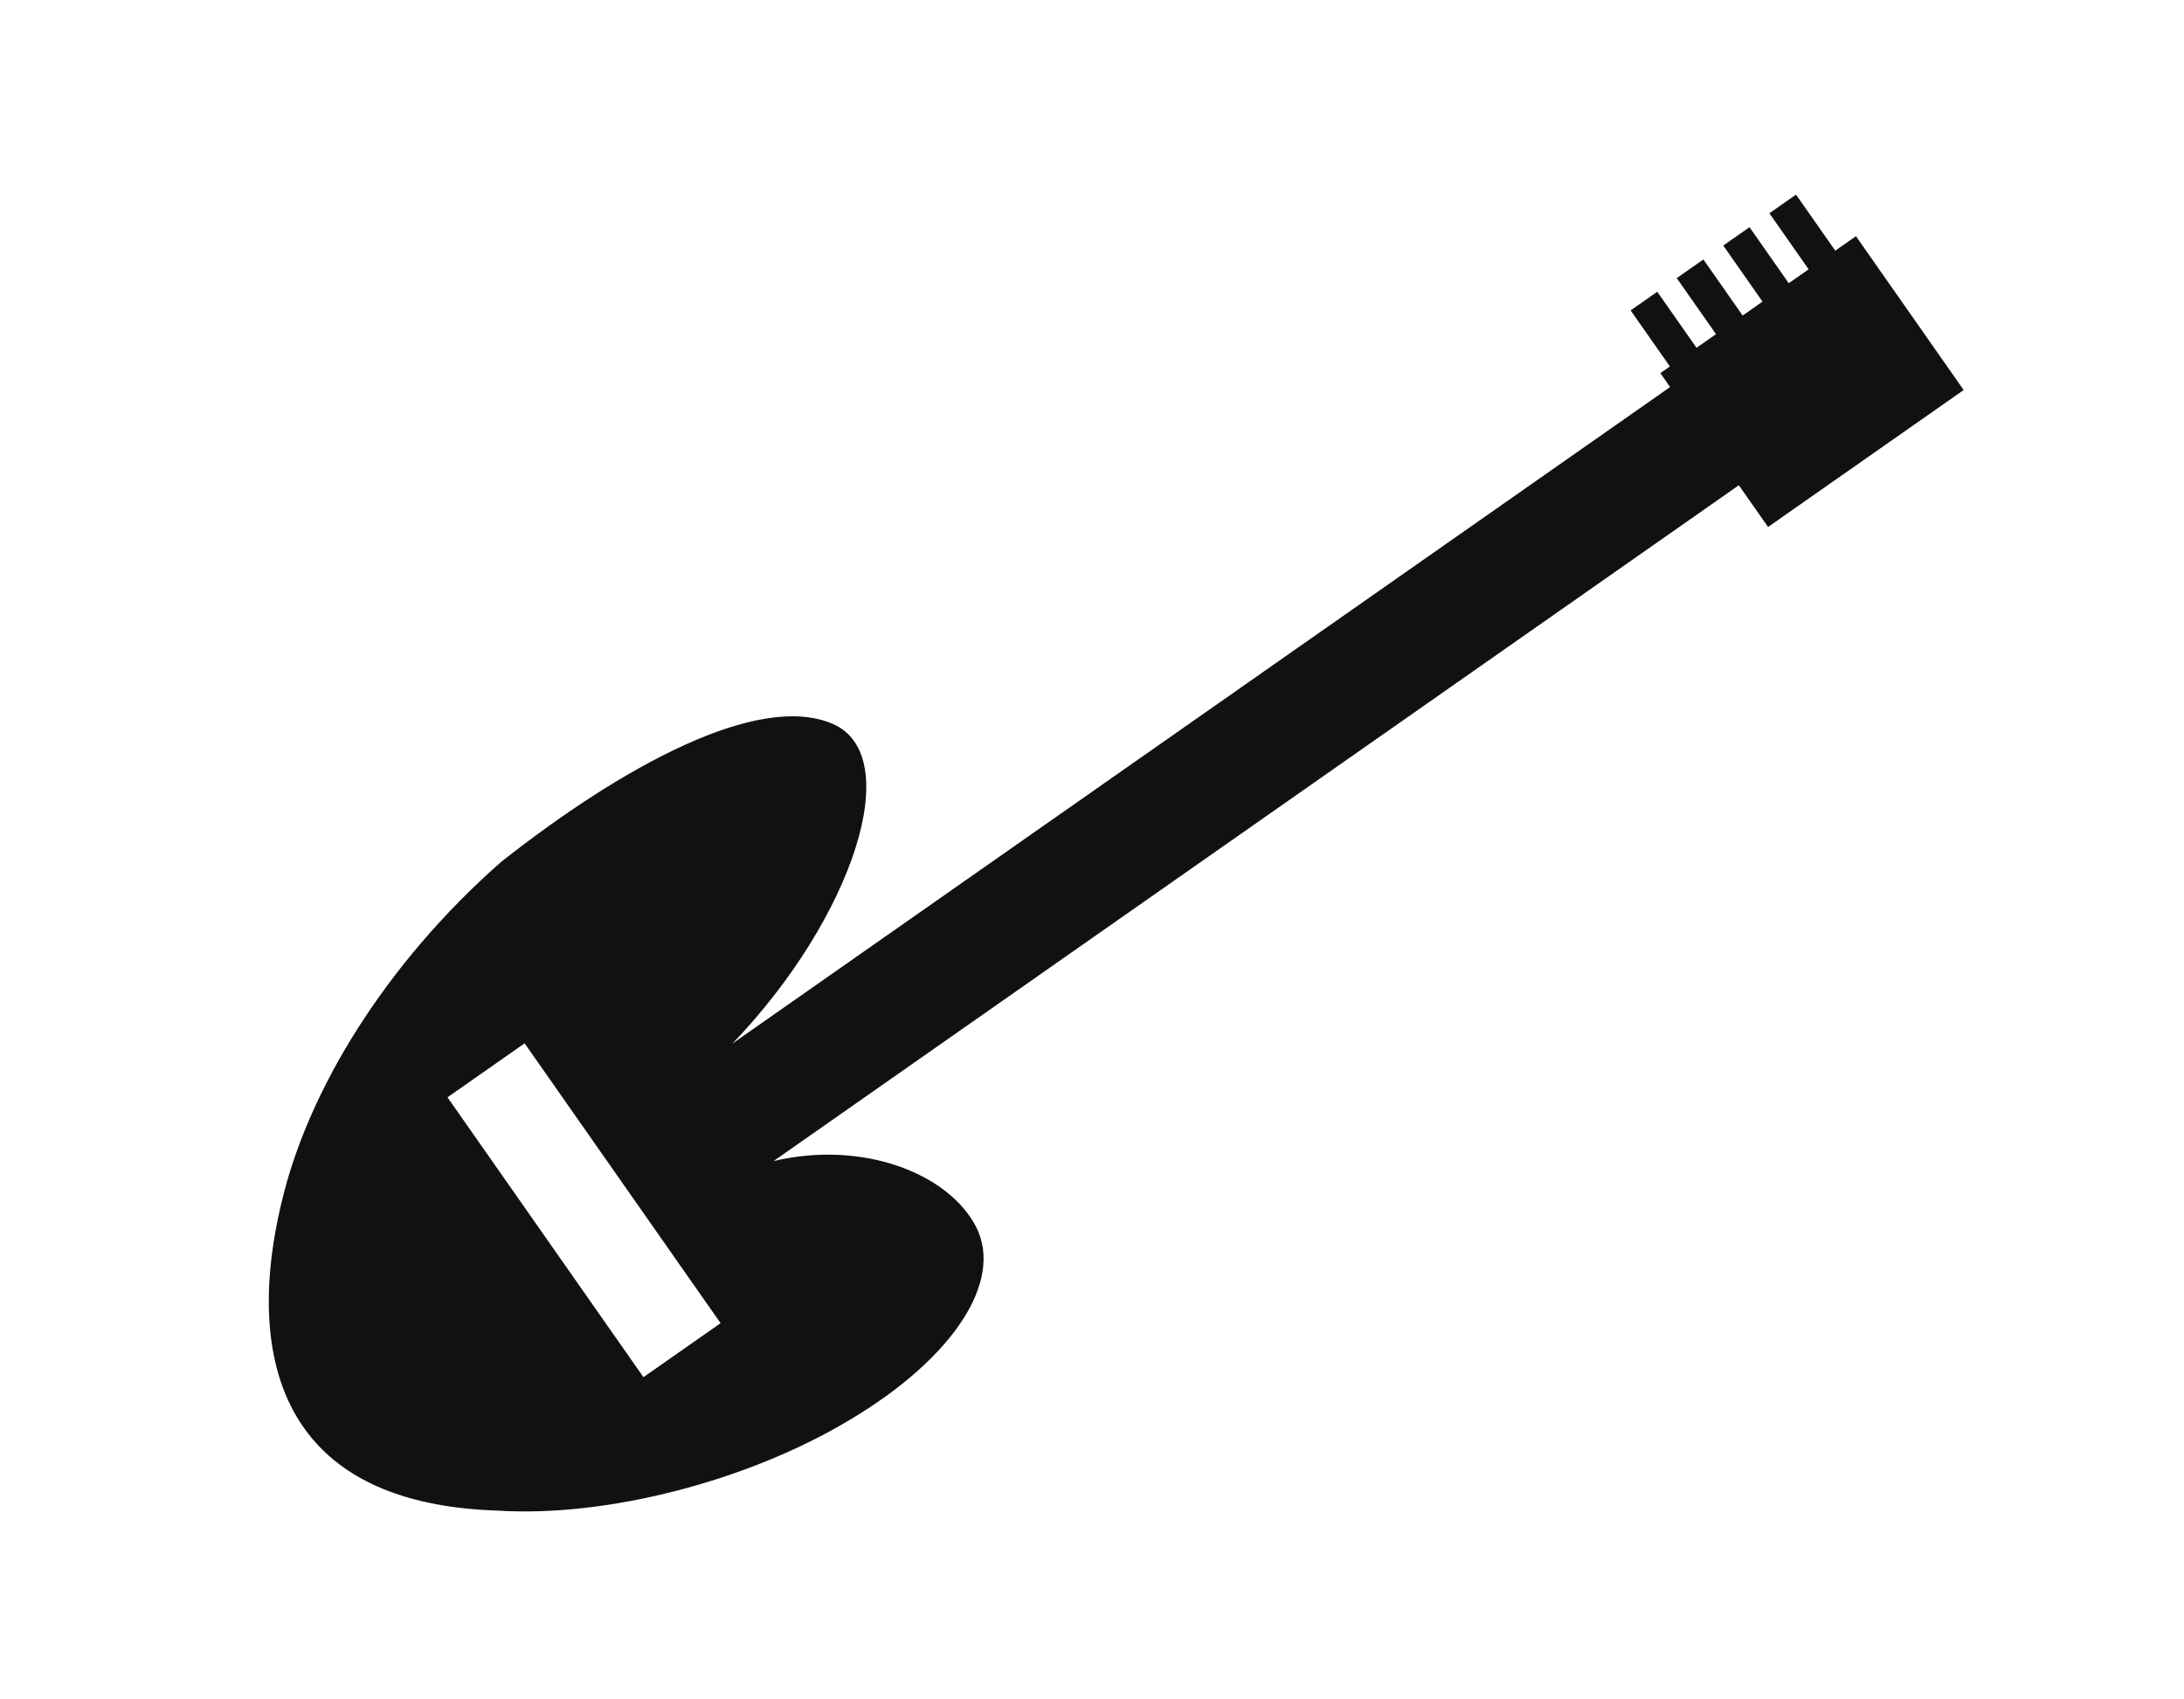
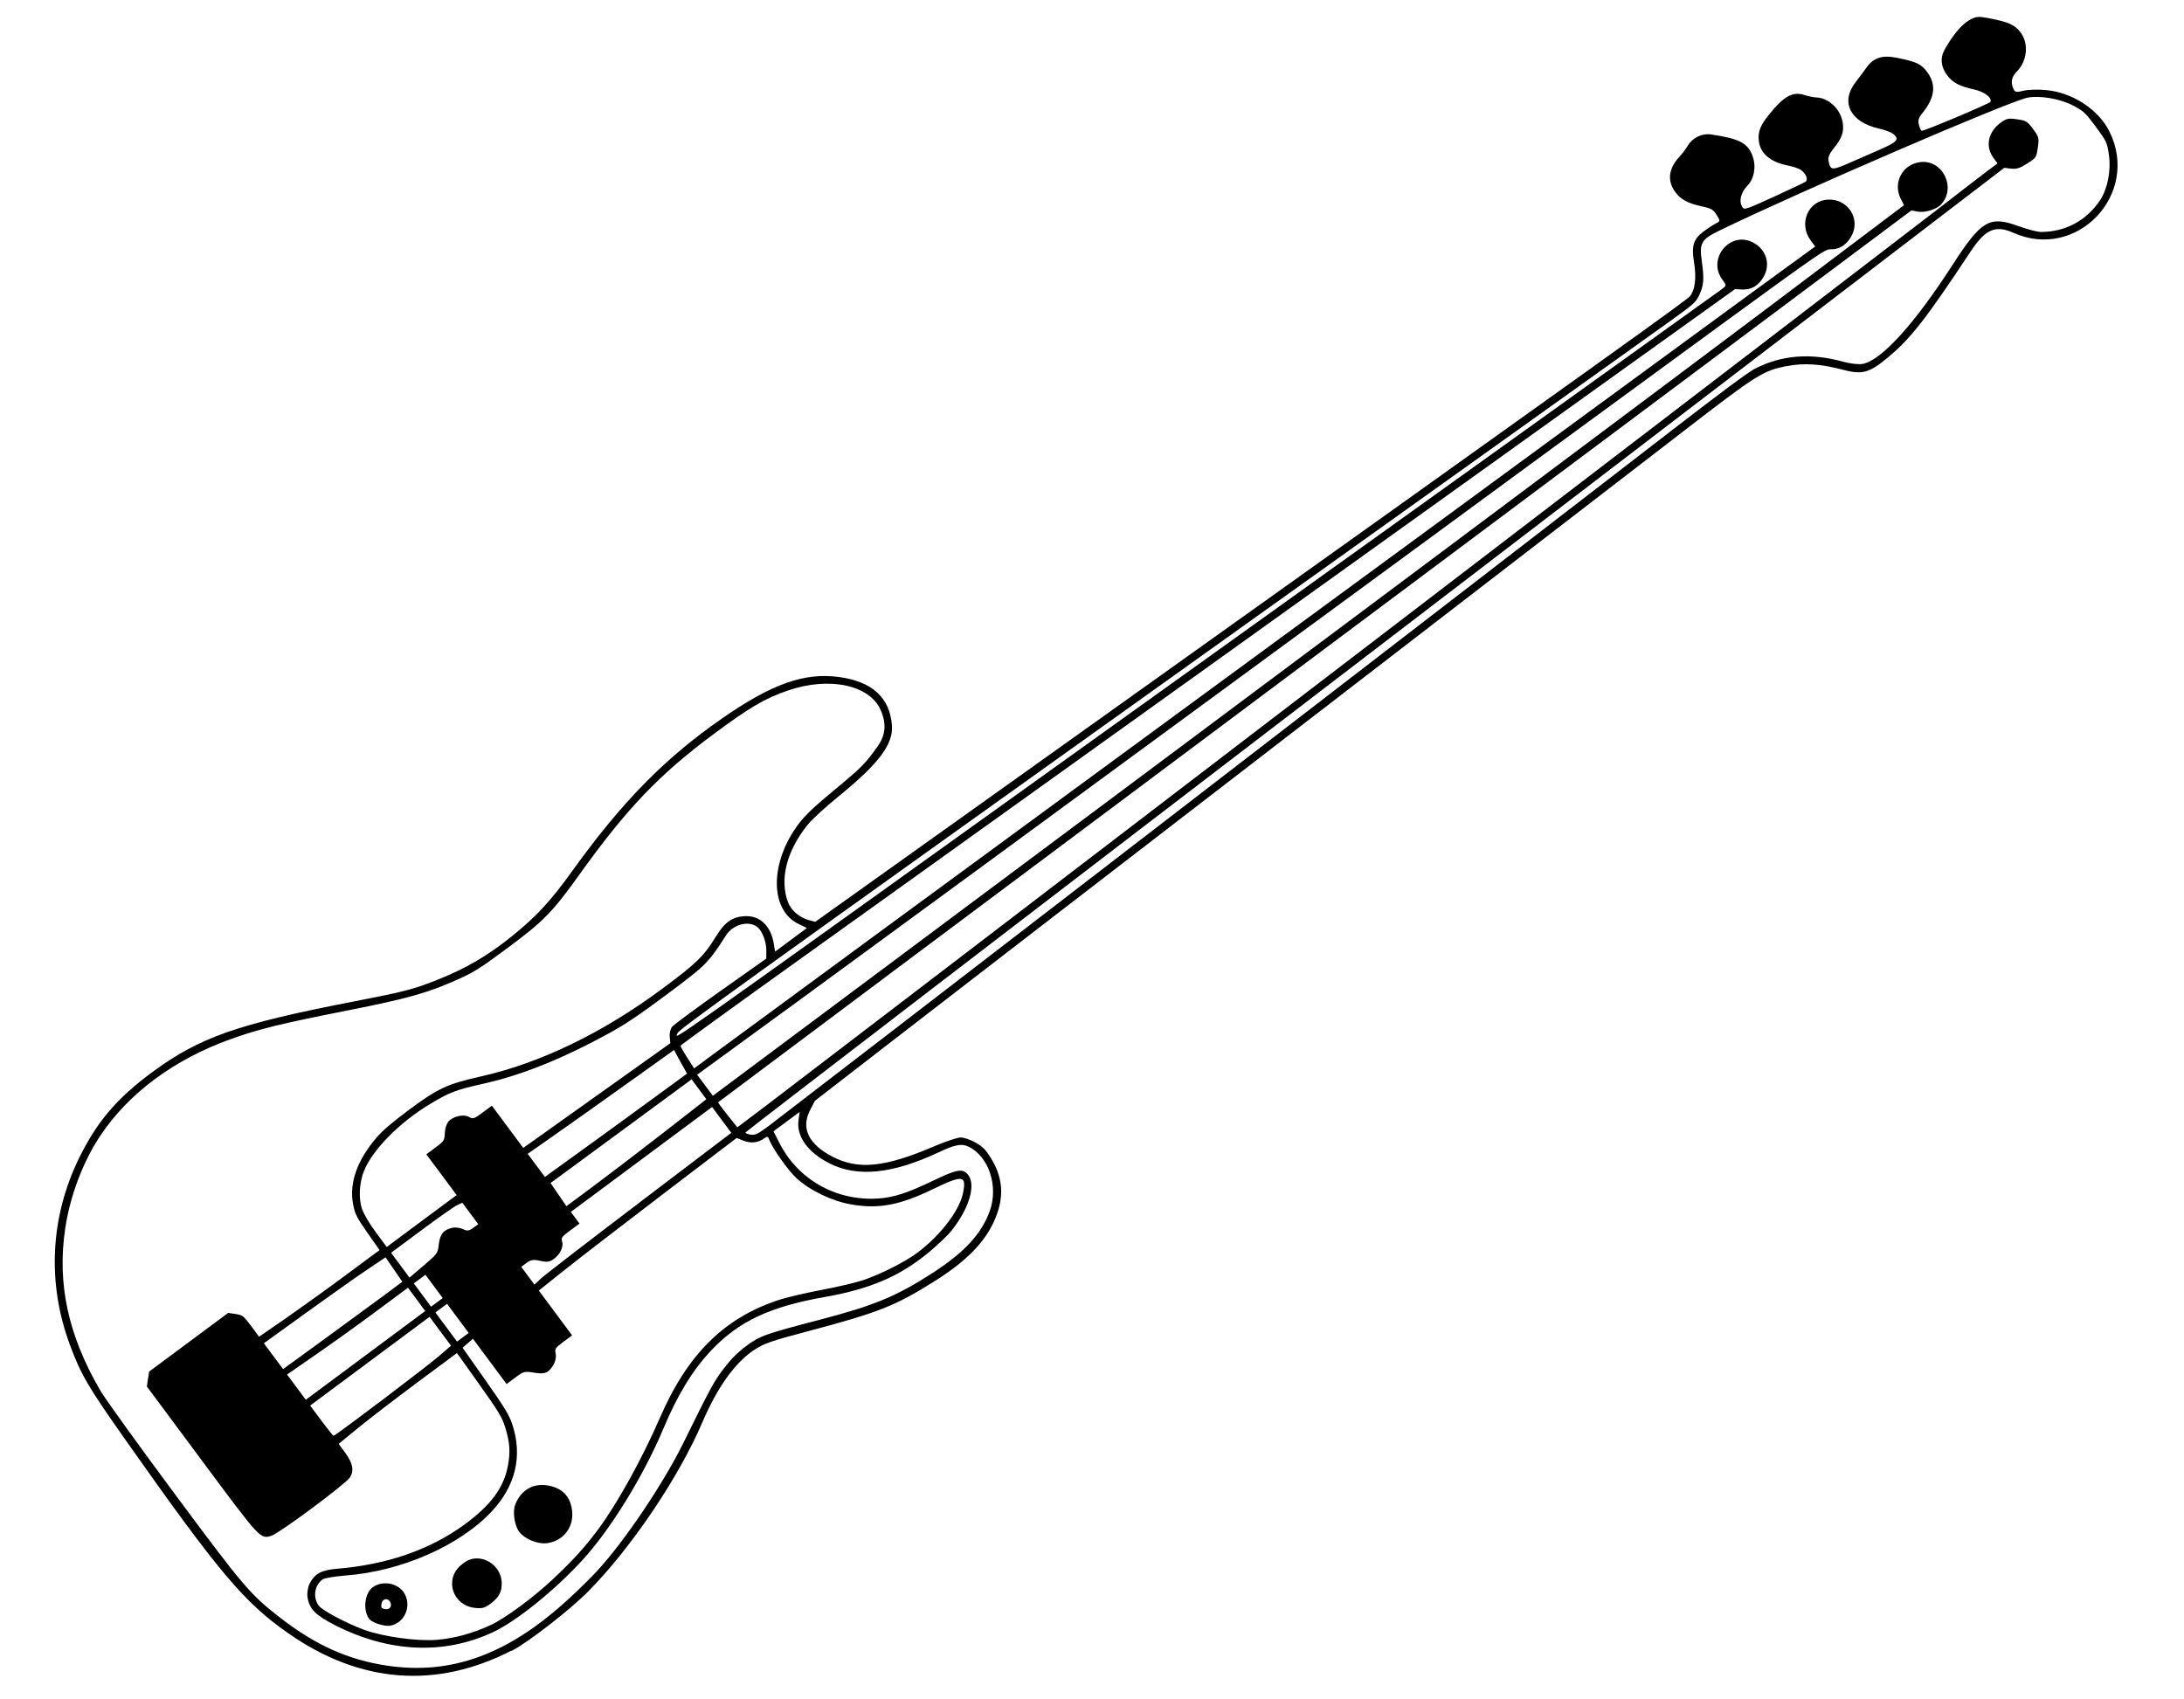
- <svg xmlns="http://www.w3.org/2000/svg" viewBox="0 0 45 35" width="45" height="35">
-   <path fill="#111111" stroke="none" d="M 21.53 25.86 C 20.83 22.34 18.72 19.52 17.31 20.4 C 15.9 21.28 15.55 24.45 15.73 27.62 C 16.08 30.78 17.31 33.6 18.89 35.36 C 20.13 36.76 21.53 37.64 22.94 37.64 C 24.35 37.64 25.58 36.76 26.63 35.36 C 28.04 33.6 29.1 30.78 29.27 28.32 C 29.45 25.86 28.75 24.1 27.51 23.92 C 26.28 23.75 24.7 24.8 24 26.56 Z M 19.07 29.37 L 26.11 29.37 L 26.11 31.31 L 19.07 31.31 Z" transform="rotate(55 22.5 17.5)" />
-   <path fill="#111111" stroke="none" d="M 21.53 1.93 L 24 1.93 L 24 28.67 L 21.53 28.67 Z" transform="rotate(55 22.5 17.5)" />
-   <path fill="#111111" stroke="none" d="M 21.18 -2.64 L 25.05 -2.64 L 25.05 2.28 L 21.18 2.28 Z M 19.77 -2.12 L 21.18 -2.12 L 21.18 -1.45 L 19.77 -1.45 Z M 19.77 -0.95 L 21.18 -0.95 L 21.18 -0.29 L 19.77 -0.29 Z M 19.77 0.21 L 21.18 0.21 L 21.18 0.88 L 19.77 0.88 Z M 19.77 1.37 L 21.18 1.37 L 21.18 2.04 L 19.77 2.04 Z" transform="rotate(55 22.5 17.5)" />
+ <svg xmlns="http://www.w3.org/2000/svg" viewBox="0 0 45 35" width="45" height="35" version="1.1" id="svg3">
+   <defs id="defs3" />
+   <path style="fill:#000000;stroke-width:0.433" d="M 10.538,34.013 C 8.987,34.81 7.422,34.689 5.945,33.659 5.031,33.022 4.515,32.409 2.586,29.671 1.815,28.577 1.671,28.332 1.443,27.72 0.964,26.437 1.034,25.069 1.639,23.844 c 0.365,-0.738 0.774,-1.216 1.491,-1.746 0.978,-0.721 1.747,-0.993 4.133,-1.456 1.075,-0.209 1.244,-0.252 1.742,-0.449 0.585,-0.231 1.048,-0.501 1.54,-0.899 0.514,-0.415 0.797,-0.722 1.252,-1.354 1.02,-1.418 1.898,-2.313 3.075,-3.132 1.029,-0.716 1.702,-0.955 2.418,-0.857 0.683,0.094 1.046,0.426 1.088,1 0.028,0.381 -0.267,0.779 -1.06,1.426 -0.319,0.261 -0.583,0.502 -0.679,0.621 -0.434,0.539 -0.582,1.132 -0.399,1.603 0.063,0.161 0.242,0.312 0.431,0.361 l 0.127,0.033 5.478,-3.907 c 11.371,-8.111 12.479,-8.904 12.544,-8.984 0.105,-0.129 0.136,-0.373 0.087,-0.68 -0.059,-0.366 -0.02,-0.494 0.202,-0.659 0.094,-0.07 0.209,-0.145 0.257,-0.167 0.079,-0.038 0.08,-0.051 0.005,-0.169 -0.07,-0.111 -0.111,-0.135 -0.298,-0.175 -0.293,-0.063 -0.44,-0.141 -0.553,-0.294 -0.173,-0.233 -0.143,-0.486 0.086,-0.733 0.056,-0.061 0.134,-0.164 0.172,-0.228 0.095,-0.161 0.293,-0.256 0.475,-0.229 0.585,0.086 0.761,0.178 0.858,0.446 0.078,0.214 0.034,0.467 -0.107,0.611 -0.131,0.134 -0.178,0.311 -0.112,0.426 0.045,0.08 0.056,0.077 0.654,-0.197 0.335,-0.153 0.631,-0.294 0.658,-0.313 0.06,-0.043 0.003,-0.176 -0.105,-0.246 -0.043,-0.028 -0.165,-0.068 -0.273,-0.089 -0.354,-0.071 -0.564,-0.255 -0.588,-0.514 -0.017,-0.182 0.033,-0.31 0.204,-0.523 0.317,-0.395 0.495,-0.493 0.745,-0.411 0.074,0.025 0.182,0.046 0.238,0.048 0.253,0.009 0.496,0.239 0.542,0.513 0.032,0.192 -0.012,0.323 -0.18,0.529 -0.091,0.112 -0.123,0.186 -0.112,0.257 0.034,0.204 0.068,0.209 0.415,0.057 0.179,-0.078 0.472,-0.206 0.651,-0.285 0.356,-0.156 0.401,-0.21 0.268,-0.319 -0.041,-0.034 -0.173,-0.083 -0.292,-0.11 -0.591,-0.131 -0.802,-0.543 -0.487,-0.952 0.074,-0.096 0.174,-0.23 0.222,-0.298 0.15,-0.212 0.327,-0.27 0.633,-0.209 0.402,0.08 0.5,0.126 0.626,0.297 0.189,0.255 0.156,0.53 -0.102,0.843 -0.078,0.095 -0.094,0.15 -0.071,0.241 0.016,0.065 0.043,0.121 0.059,0.123 0.051,0.007 1.401,-0.562 1.415,-0.597 0.035,-0.087 -0.126,-0.208 -0.339,-0.255 -0.298,-0.066 -0.435,-0.138 -0.548,-0.285 -0.136,-0.177 -0.154,-0.367 -0.053,-0.544 0.171,-0.3 0.344,-0.505 0.503,-0.598 0.139,-0.081 0.186,-0.084 0.445,-0.033 0.37,0.073 0.5,0.134 0.614,0.287 0.171,0.229 0.137,0.584 -0.077,0.803 -0.11,0.113 -0.132,0.217 -0.074,0.352 0.034,0.078 0.058,0.083 0.209,0.045 0.094,-0.024 0.308,-0.03 0.476,-0.013 0.542,0.053 1.073,0.403 1.297,0.855 0.637,1.289 -0.671,2.668 -1.978,2.086 -0.375,-0.167 -0.579,-0.077 -0.888,0.391 -0.91,1.375 -1.226,1.781 -1.686,2.165 -0.402,0.335 -0.537,0.372 -0.955,0.262 -0.444,-0.117 -0.792,-0.14 -1.138,-0.073 -0.494,0.095 -0.62,0.175 -2.121,1.333 -0.733,0.565 -4.397,3.389 -8.144,6.275 -3.747,2.886 -7.476,5.761 -8.288,6.39 l -1.477,1.143 -0.1,0.194 c -0.191,0.37 -0.029,0.704 0.465,0.958 0.533,0.274 1.076,0.219 2.074,-0.207 0.241,-0.103 0.494,-0.189 0.562,-0.19 0.068,-0.001 0.207,0.046 0.309,0.105 0.154,0.089 0.207,0.143 0.318,0.322 0.226,0.364 0.269,0.727 0.133,1.126 -0.179,0.525 -0.572,0.953 -1.287,1.404 -0.816,0.514 -1.159,0.65 -2.629,1.039 -0.731,0.193 -0.889,0.248 -1.084,0.374 -0.399,0.258 -0.767,0.77 -1.079,1.499 -0.488,1.14 -1.471,2.597 -2.353,3.486 -0.388,0.391 -1.238,1.05 -1.58,1.226 z m 1.184,-1.07 c 0.205,-0.189 0.47,-0.45 0.589,-0.58 0.567,-0.618 1.36,-1.797 1.772,-2.635 0.554,-1.128 0.63,-1.266 0.834,-1.533 0.148,-0.193 0.282,-0.327 0.456,-0.457 0.284,-0.211 0.384,-0.247 1.51,-0.541 1.127,-0.294 1.581,-0.482 2.32,-0.958 0.668,-0.43 1.019,-0.81 1.191,-1.287 0.182,-0.505 -0.019,-1.119 -0.434,-1.322 -0.146,-0.071 -0.276,-0.047 -0.624,0.117 -0.949,0.445 -1.673,0.517 -2.246,0.225 -0.454,-0.232 -0.687,-0.562 -0.636,-0.903 l 0.023,-0.157 -0.27,0.2 -0.27,0.2 0.124,0.244 c 0.385,0.754 1.168,1.194 2.028,1.141 0.321,-0.02 0.612,-0.114 1.144,-0.371 0.494,-0.238 0.611,-0.256 0.72,-0.109 0.156,0.21 0.014,0.684 -0.343,1.137 -0.079,0.1 -0.3,0.311 -0.491,0.467 -0.589,0.483 -1.2,0.743 -2.129,0.906 -1.125,0.198 -1.766,0.499 -2.332,1.096 -0.384,0.405 -0.694,0.911 -0.99,1.617 -0.407,0.969 -1.081,2.066 -1.662,2.702 -0.577,0.631 -1.365,1.266 -1.855,1.494 -1.002,0.466 -2.129,0.418 -3.232,-0.139 -0.417,-0.211 -0.545,-0.339 -0.583,-0.585 -0.012,-0.08 0.006,-0.203 0.041,-0.274 0.102,-0.207 0.242,-0.285 0.56,-0.311 1.039,-0.085 1.93,-0.395 2.643,-0.919 0.533,-0.392 0.799,-0.752 0.884,-1.197 0.055,-0.291 0.042,-0.49 -0.054,-0.798 -0.066,-0.21 -0.131,-0.319 -0.535,-0.887 L 9.415,27.881 8.592,28.492 C 8.139,28.829 7.59,29.25 7.373,29.429 l -0.395,0.324 0.131,0.177 c 0.161,0.217 0.192,0.38 0.099,0.517 -0.096,0.141 -1.451,1.148 -1.613,1.198 -0.233,0.073 -0.221,0.087 -1.452,-1.571 l -1.117,-1.504 0.023,-0.153 0.023,-0.153 0.815,-0.605 0.815,-0.605 0.153,0.023 c 0.141,0.021 0.165,0.039 0.318,0.245 l 0.165,0.223 0.577,-0.398 C 6.231,26.926 6.79,26.525 7.155,26.253 L 7.82,25.76 7.568,25.399 c -0.223,-0.319 -0.256,-0.387 -0.294,-0.592 -0.08,-0.431 0.085,-0.899 0.48,-1.36 0.128,-0.15 0.323,-0.317 0.675,-0.579 0.597,-0.443 0.786,-0.531 1.485,-0.688 1.22,-0.275 2.501,-0.894 3.722,-1.799 0.721,-0.535 0.863,-0.673 1.118,-1.087 0.179,-0.292 0.336,-0.402 0.591,-0.415 0.312,-0.016 0.536,0.196 0.598,0.565 l 0.028,0.165 0.327,-0.243 0.327,-0.243 -0.179,-0.088 c -0.596,-0.293 -0.584,-1.288 0.026,-2.079 0.13,-0.169 0.324,-0.351 0.725,-0.682 0.553,-0.457 0.629,-0.533 0.885,-0.893 0.166,-0.233 0.186,-0.463 0.066,-0.744 -0.223,-0.522 -1.058,-0.701 -1.911,-0.409 -0.476,0.163 -0.785,0.344 -1.525,0.893 -1.128,0.837 -1.795,1.535 -2.774,2.901 -0.555,0.775 -0.734,0.958 -1.472,1.506 -0.558,0.414 -0.694,0.501 -1.007,0.643 -0.631,0.285 -1.045,0.403 -2.294,0.65 -1.401,0.277 -1.833,0.383 -2.421,0.595 -1.159,0.417 -2.096,1.113 -2.678,1.988 -0.356,0.535 -0.619,1.23 -0.721,1.901 -0.173,1.143 0.058,2.212 0.724,3.352 0.094,0.161 0.768,1.098 1.499,2.083 1.459,1.967 1.588,2.118 2.215,2.603 0.727,0.562 1.399,0.862 2.195,0.98 1.329,0.198 2.505,-0.236 3.745,-1.382 z M 11.411,32.523 c 0.402,-0.378 0.648,-0.65 0.92,-1.017 0.384,-0.516 0.908,-1.463 1.26,-2.277 0.574,-1.327 1.336,-2.081 2.476,-2.448 0.163,-0.052 0.554,-0.143 0.869,-0.202 0.315,-0.059 0.699,-0.149 0.853,-0.201 0.358,-0.121 0.861,-0.376 1.113,-0.564 0.463,-0.345 0.862,-0.861 0.937,-1.215 0.082,-0.385 0.006,-0.397 -0.619,-0.094 -0.685,0.332 -1.12,0.412 -1.686,0.313 -0.394,-0.069 -0.848,-0.288 -1.124,-0.541 -0.172,-0.158 -0.496,-0.617 -0.56,-0.793 -0.026,-0.071 -0.041,-0.074 -0.107,-0.025 -0.121,0.09 -0.272,0.106 -0.424,0.046 l -0.141,-0.056 -1.519,1.158 c -0.835,0.637 -1.753,1.344 -2.038,1.572 l -0.519,0.414 0.343,0.462 0.343,0.462 -0.181,0.134 c -0.165,0.123 -0.179,0.143 -0.158,0.238 0.026,0.121 -0.046,0.286 -0.161,0.372 -0.056,0.041 -0.145,0.049 -0.284,0.025 -0.193,-0.033 -0.212,-0.029 -0.385,0.099 l -0.181,0.135 -0.347,-0.467 -0.347,-0.467 -0.106,0.093 -0.106,0.093 0.473,0.673 c 0.396,0.563 0.485,0.711 0.55,0.905 0.217,0.653 0.069,1.271 -0.43,1.802 -0.658,0.699 -1.855,1.224 -2.99,1.312 -0.232,0.018 -0.452,0.055 -0.489,0.082 -0.169,0.125 -0.204,0.373 -0.077,0.543 0.071,0.096 0.579,0.365 0.935,0.496 0.388,0.142 1.106,0.24 1.505,0.205 0.367,-0.032 0.751,-0.139 1.108,-0.307 0.309,-0.146 0.88,-0.57 1.294,-0.959 z m -1.623,0.61 c -0.452,-0.047 -0.635,-0.569 -0.305,-0.868 0.095,-0.086 0.178,-0.131 0.271,-0.146 0.287,-0.047 0.57,0.187 0.583,0.482 0.009,0.195 -0.051,0.311 -0.228,0.444 -0.12,0.089 -0.172,0.104 -0.321,0.088 z m 1.48,-1.334 c -0.19,0.025 -0.46,-0.087 -0.57,-0.234 -0.099,-0.133 -0.14,-0.421 -0.08,-0.567 0.124,-0.304 0.38,-0.447 0.692,-0.384 0.272,0.054 0.429,0.213 0.473,0.48 0.059,0.356 -0.163,0.66 -0.515,0.706 z m -3.229,1.7 c -0.121,0.021 -0.373,-0.061 -0.432,-0.14 -0.133,-0.179 -0.096,-0.525 0.07,-0.649 0.189,-0.141 0.493,-0.099 0.631,0.088 0.193,0.26 0.045,0.647 -0.269,0.701 z m 1.42e-5,-0.488 c -0.052,-0.095 -0.163,-0.068 -0.18,0.044 -0.01,0.069 2.01e-5,0.086 0.063,0.101 0.102,0.025 0.166,-0.054 0.117,-0.145 z M 43.276,4.117 c 0.151,-0.231 0.223,-0.606 0.177,-0.925 -0.037,-0.256 -0.048,-0.28 -0.272,-0.582 -0.219,-0.295 -0.25,-0.323 -0.48,-0.442 -0.262,-0.135 -0.678,-0.205 -0.927,-0.155 -0.386,0.077 -4.675,1.927 -6.325,2.728 -0.403,0.196 -0.438,0.256 -0.382,0.66 0.049,0.353 0.038,0.485 -0.059,0.687 -0.066,0.138 -0.117,0.184 -0.543,0.491 -0.259,0.186 -4.393,3.14 -9.187,6.563 -10.235,7.309 -11.284,8.064 -11.316,8.146 -0.052,0.137 -0.543,0.484 8.157,-5.754 2.465,-1.767 6.451,-4.624 8.858,-6.348 2.407,-1.724 4.427,-3.173 4.489,-3.219 0.112,-0.083 0.112,-0.084 0.021,-0.207 -0.314,-0.422 0.152,-1 0.62,-0.77 0.279,0.136 0.382,0.448 0.234,0.709 -0.108,0.191 -0.256,0.277 -0.457,0.266 l -0.135,-0.007 -2.978,2.134 c -1.638,1.174 -5.37,3.85 -8.295,5.946 -2.924,2.096 -6.472,4.638 -7.884,5.649 -1.412,1.01 -2.568,1.848 -2.57,1.861 -0.002,0.013 0.06,0.124 0.138,0.246 l 0.142,0.222 0.387,-0.287 C 15.396,21.202 34.37,7.287 35.898,6.174 l 1.503,-1.095 -0.093,-0.125 c -0.257,-0.345 -0.054,-0.822 0.358,-0.841 0.412,-0.019 0.68,0.403 0.479,0.756 -0.104,0.183 -0.248,0.273 -0.43,0.268 -0.107,-0.003 -0.221,0.075 -2.077,1.426 -1.08,0.786 -5.354,3.918 -9.497,6.959 -4.143,3.041 -8.488,6.226 -9.655,7.077 l -2.122,1.547 0.162,0.217 0.162,0.217 9.58,-7.147 C 29.536,11.503 35.058,7.373 36.539,6.257 l 2.692,-2.029 -0.066,-0.129 c -0.167,-0.328 0.025,-0.704 0.388,-0.757 0.466,-0.069 0.766,0.52 0.442,0.87 -0.1,0.108 -0.342,0.179 -0.5,0.146 l -0.11,-0.023 -12.292,9.185 c -6.76,5.052 -12.294,9.189 -12.297,9.195 -0.003,0.006 0.085,0.124 0.195,0.263 l 0.201,0.252 0.582,-0.439 C 16.773,22.035 39.208,4.87 39.986,4.265 c 0.406,-0.316 0.836,-0.647 0.955,-0.736 l 0.217,-0.162 -0.083,-0.113 c -0.173,-0.234 -0.115,-0.531 0.142,-0.722 0.123,-0.091 0.165,-0.1 0.343,-0.074 0.189,0.028 0.212,0.042 0.331,0.202 0.119,0.161 0.126,0.186 0.097,0.381 -0.03,0.206 -0.034,0.211 -0.221,0.33 -0.149,0.095 -0.22,0.117 -0.33,0.104 l -0.14,-0.017 -12.966,9.924 c -7.131,5.458 -12.968,9.937 -12.97,9.953 -0.002,0.016 0.045,0.037 0.105,0.046 0.093,0.014 0.146,-0.011 0.363,-0.172 0.272,-0.202 16.091,-12.388 18.603,-14.33 1.005,-0.777 1.58,-1.204 1.719,-1.277 0.551,-0.287 1.157,-0.335 1.832,-0.147 0.141,0.039 0.319,0.059 0.396,0.044 0.392,-0.078 1.066,-0.822 1.859,-2.051 0.585,-0.906 0.755,-1.006 1.344,-0.791 0.186,0.068 0.399,0.123 0.472,0.123 0.509,-0.002 0.945,-0.239 1.222,-0.663 z M 9.059,27.932 9.293,27.73 9.072,27.433 8.851,27.135 l -1.23,0.914 -1.23,0.914 0.23,0.31 c 0.127,0.171 0.24,0.312 0.252,0.313 0.033,0.005 1.916,-1.42 2.186,-1.654 z m 0.375,-0.765 -0.223,-0.3 -0.12,0.089 -0.12,0.089 0.223,0.3 0.223,0.3 0.12,-0.089 0.12,-0.089 z m 3.736,-2.383 1.898,-1.441 -0.198,-0.266 -0.198,-0.266 -1.455,1.081 -1.455,1.081 0.089,0.12 0.089,0.12 -0.193,0.143 c -0.168,0.124 -0.19,0.153 -0.167,0.219 0.038,0.109 -0.032,0.264 -0.161,0.361 -0.092,0.069 -0.145,0.077 -0.287,0.045 -0.14,-0.031 -0.195,-0.023 -0.283,0.043 l -0.109,0.081 0.136,0.183 0.136,0.183 0.13,-0.123 c 0.072,-0.067 0.984,-0.771 2.028,-1.563 z M 8.584,26.775 8.406,26.535 7.765,27.011 c -0.352,0.262 -0.912,0.664 -1.245,0.894 l -0.605,0.419 0.193,0.26 0.193,0.26 1.23,-0.914 1.23,-0.914 z M 8.944,26.508 8.766,26.268 8.646,26.357 l -0.12,0.089 0.178,0.24 0.178,0.24 0.12,-0.089 0.12,-0.089 z m 4.765,-3.198 0.845,-0.659 -0.152,-0.205 -0.152,-0.205 -1.34,0.986 c -0.737,0.542 -1.391,1.023 -1.453,1.068 l -0.114,0.082 0.164,0.239 0.164,0.239 0.596,-0.443 c 0.328,-0.244 0.977,-0.74 1.442,-1.102 z m 0.36,-1.342 c -0.048,-0.086 -0.109,-0.196 -0.134,-0.244 l -0.046,-0.088 -0.995,0.711 c -0.547,0.391 -1.226,0.873 -1.508,1.07 l -0.513,0.359 0.177,0.238 0.177,0.238 0.614,-0.443 c 0.338,-0.243 0.997,-0.722 1.465,-1.064 l 0.851,-0.622 z M 8.117,26.16 7.944,25.909 7.593,26.144 C 7.399,26.273 6.835,26.671 6.339,27.029 l -0.902,0.651 0.198,0.266 0.198,0.266 0.869,-0.632 c 0.478,-0.348 1.031,-0.753 1.229,-0.9 l 0.359,-0.268 z m 0.925,-0.525 c 0.026,-0.211 0.098,-0.295 0.286,-0.336 0.058,-0.012 0.153,7.23e-4 0.211,0.029 0.085,0.042 0.126,0.037 0.21,-0.026 L 9.854,25.226 9.69,25.005 9.526,24.784 9.418,24.834 c -0.059,0.028 -0.39,0.26 -0.734,0.516 l -0.626,0.465 0.19,0.256 0.19,0.256 0.29,-0.248 c 0.29,-0.248 0.29,-0.248 0.314,-0.445 z m 4.757,-4.271 c -0.007,-0.071 0.015,-0.164 0.049,-0.206 0.035,-0.042 0.485,-0.376 1.002,-0.741 l 0.939,-0.664 0.001,-0.156 c 0.001,-0.184 -0.073,-0.391 -0.173,-0.483 -0.17,-0.156 -0.507,-0.074 -0.657,0.159 -0.371,0.576 -0.405,0.61 -1.205,1.207 -0.56,0.418 -0.857,0.619 -1.178,0.796 -0.965,0.531 -1.812,0.874 -2.596,1.05 -0.605,0.136 -0.718,0.18 -1.143,0.438 -0.61,0.371 -1.148,0.916 -1.333,1.352 -0.103,0.242 -0.122,0.589 -0.042,0.805 0.04,0.109 0.157,0.305 0.286,0.479 L 7.968,25.696 8.688,25.161 9.409,24.626 9.097,24.206 8.784,23.786 8.972,23.647 c 0.177,-0.131 0.188,-0.148 0.193,-0.3 0.003,-0.089 0.038,-0.196 0.078,-0.24 0.099,-0.107 0.308,-0.153 0.42,-0.091 0.084,0.047 0.107,0.039 0.282,-0.091 l 0.19,-0.141 0.323,0.435 0.323,0.435 0.206,-0.146 c 0.81,-0.576 2.268,-1.615 2.521,-1.795 l 0.305,-0.218 z" id="path3" />
</svg>
